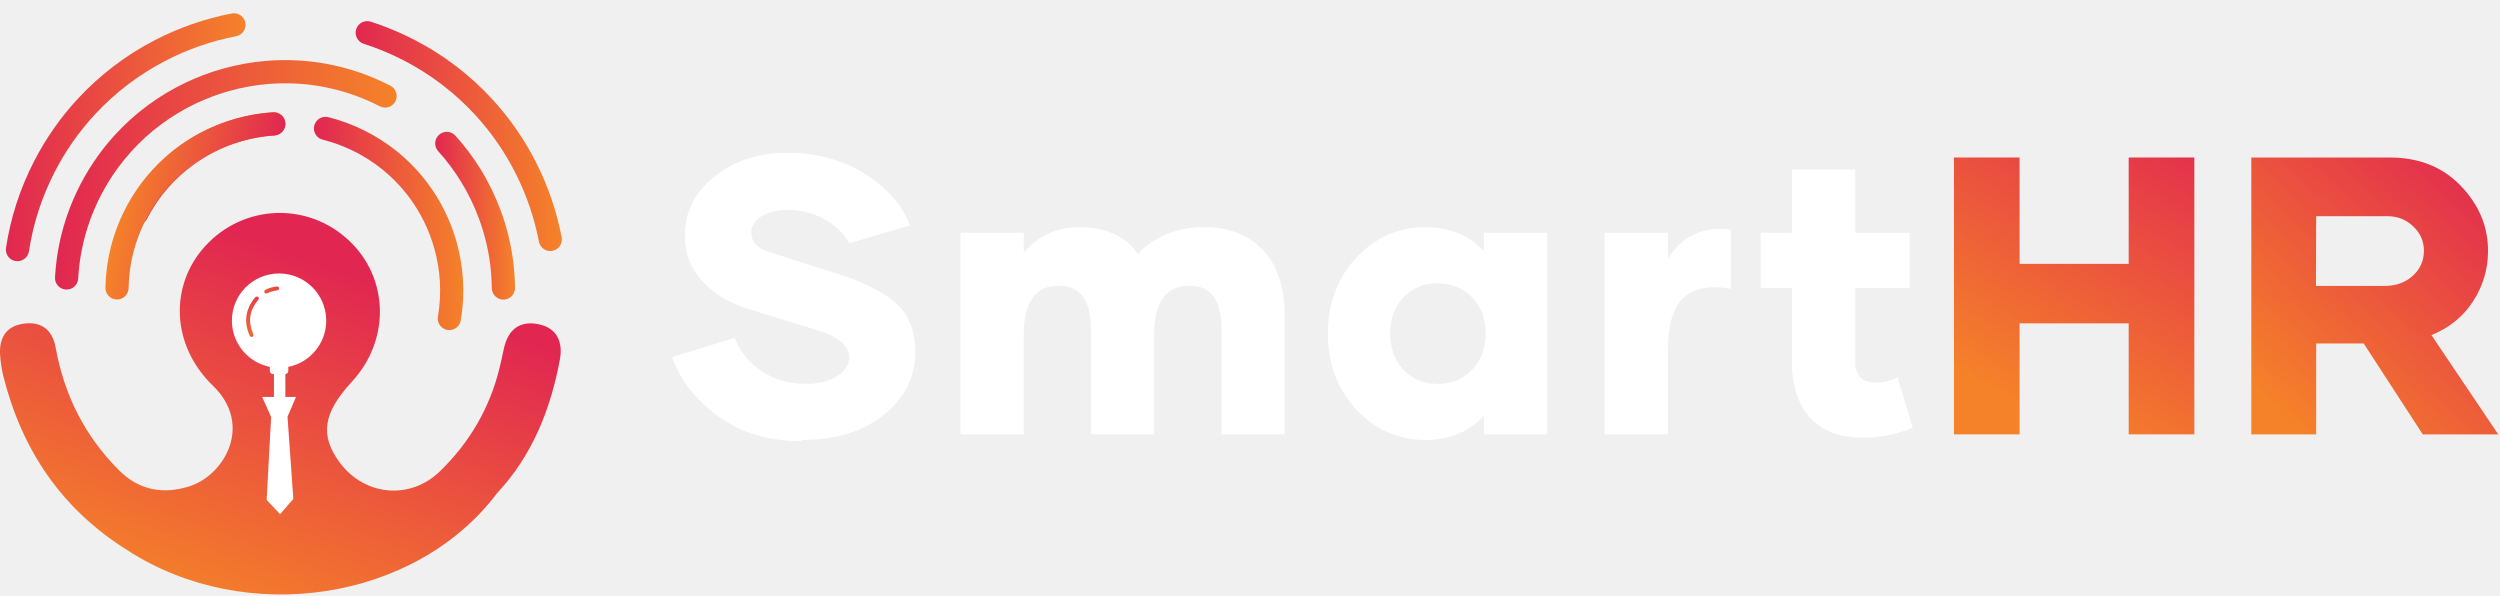
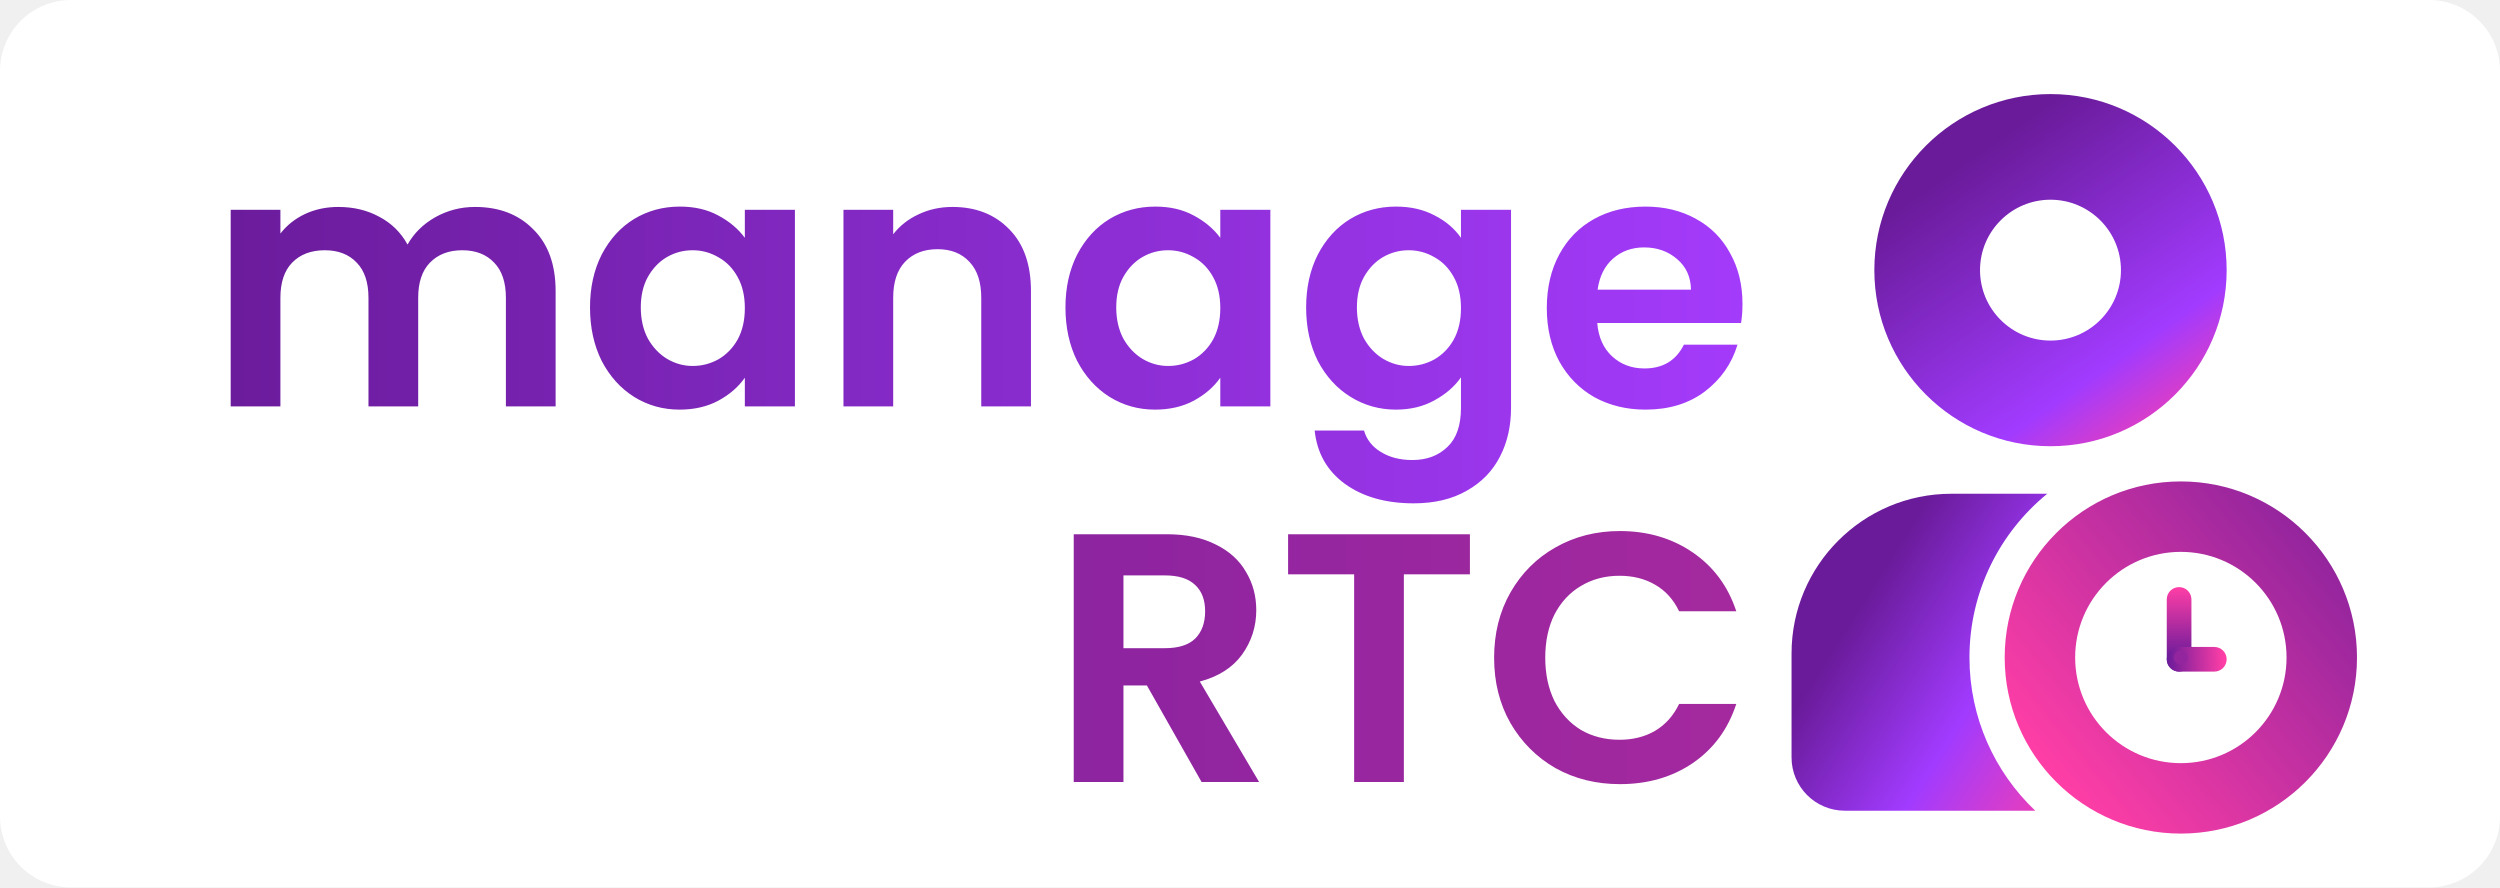
- <svg xmlns="http://www.w3.org/2000/svg" width="1339" height="319" viewBox="0 0 1339 319" fill="none">
-   <path d="M46.797 0.25C46.797 0.16 46.777 0.08 46.767 0C46.767 0.19 46.757 0.38 46.757 0.57C46.767 0.46 46.797 0.36 46.797 0.25Z" fill="url(#paint0_linear_4383_30350)" />
-   <path d="M288.537 173.67C278.177 171.53 272.037 176.68 269.847 186.82C269.117 190.2 268.407 193.6 267.587 196.96C262.307 218.58 251.447 237.11 235.557 252.49C219.587 267.94 195.317 265.59 182.077 247.88C171.187 233.31 172.957 221.26 188.447 204.47C209.137 182.05 208.377 148.85 186.727 128.66C164.557 107.99 130.317 109.41 109.867 131.86C90.647 152.96 91.667 184.98 114.047 206.59C135.767 227.57 120.207 254.73 101.087 260.59C87.437 264.77 74.587 262.68 63.867 252C45.447 233.65 34.377 211.61 29.797 186.13C28.017 176.23 21.727 171.9 12.107 173.45C2.757 174.96 -0.603 181.61 0.087 190.55C0.357 194 0.807 197.47 1.637 200.82C11.517 240.83 32.947 272.67 68.217 294.68C131.737 335.9 222.687 321.91 266.147 264.24C285.107 243.96 294.907 219.3 299.877 192.52C301.547 183.47 298.557 175.74 288.537 173.67Z" fill="url(#paint1_linear_4383_30350)" />
-   <path d="M291.897 133.76C290.267 132.92 289.017 131.36 288.647 129.41C286.237 116.89 282.117 104.75 276.417 93.34C270.637 81.79 263.307 71.12 254.617 61.66C243.627 49.68 230.677 39.8 216.117 32.29C209.257 28.75 202.087 25.78 194.787 23.44C191.527 22.38 189.727 18.9 190.767 15.63C191.817 12.36 195.307 10.57 198.577 11.61C206.527 14.16 214.337 17.4 221.807 21.25C237.667 29.43 251.787 40.2 263.767 53.26C273.237 63.58 281.227 75.2 287.517 87.79C293.727 100.21 298.207 113.42 300.837 127.06C301.487 130.43 299.277 133.68 295.917 134.33C294.487 134.62 293.087 134.38 291.897 133.76Z" fill="url(#paint2_linear_4383_30350)" />
-   <path d="M6.507 139.22C4.207 138.03 2.807 135.47 3.217 132.77C5.667 116.57 10.747 100.92 18.317 86.25C24.597 74.07 32.467 62.84 41.707 52.87C53.517 40.13 67.347 29.59 82.847 21.56C95.847 14.81 109.737 9.99 124.127 7.21C127.497 6.56 130.757 8.77 131.397 12.13C132.047 15.5 129.847 18.75 126.477 19.4C113.257 21.95 100.507 26.38 88.567 32.58C74.347 39.96 61.657 49.62 50.827 61.31C42.347 70.46 35.127 80.76 29.367 91.94C22.417 105.4 17.757 119.76 15.507 134.62C14.997 138.01 11.827 140.34 8.437 139.83C7.737 139.73 7.087 139.52 6.507 139.22Z" fill="url(#paint3_linear_4383_30350)" />
-   <path d="M70.247 120.03C67.197 118.46 66.007 114.71 67.577 111.66C71.037 104.94 75.287 98.66 80.187 92.99C84.957 87.47 90.367 82.5 96.287 78.2C103.947 72.64 112.387 68.25 121.357 65.16C129.387 62.39 137.747 60.69 146.207 60.11C149.627 59.88 152.587 62.46 152.827 65.88C153.057 69.3 150.477 72.26 147.057 72.5C139.687 73 132.407 74.48 125.417 76.89C117.597 79.59 110.257 83.41 103.587 88.25C98.447 91.98 93.737 96.31 89.597 101.1C85.337 106.03 81.647 111.5 78.627 117.35C77.037 120.41 73.297 121.6 70.247 120.03Z" fill="url(#paint4_linear_4383_30350)" />
-   <path d="M237.827 176.11C235.487 174.9 234.087 172.28 234.557 169.55C235.617 163.37 235.967 157.05 235.587 150.77C235.237 144.88 234.267 139.01 232.687 133.32C231.277 128.22 229.377 123.24 227.027 118.52C224.667 113.74 221.837 109.19 218.627 104.97C214.527 99.6 209.787 94.74 204.517 90.52C195.287 83.14 184.297 77.68 172.827 74.8C169.517 73.98 167.487 70.59 168.317 67.26C169.157 63.93 172.527 61.92 175.857 62.75C189.047 66.06 201.657 72.33 212.277 80.81C218.337 85.66 223.797 91.25 228.517 97.43C232.207 102.27 235.457 107.51 238.167 112.99C240.857 118.42 243.037 124.14 244.657 129.99C246.467 136.52 247.597 143.27 247.987 150.03C248.407 157.25 248.007 164.52 246.797 171.63C246.217 175.01 243.007 177.28 239.627 176.71C238.987 176.61 238.377 176.4 237.827 176.11Z" fill="url(#paint5_linear_4383_30350)" />
-   <path d="M209.087 45.89C198.267 40.31 186.747 36.37 174.867 34.19C164.337 32.26 153.567 31.72 142.847 32.58C134.907 33.22 126.987 34.64 119.317 36.79C112.487 38.7 105.787 41.22 99.397 44.27C92.277 47.66 85.467 51.75 79.147 56.42C72.617 61.24 66.557 66.73 61.117 72.74C58.187 75.98 55.397 79.42 52.817 82.97C49.157 88.01 45.837 93.4 42.967 98.98C37.847 108.91 34.097 119.45 31.837 130.3C30.617 136.14 29.847 142.11 29.497 148.09C29.477 148.44 29.467 148.79 29.447 149.14C29.597 152.5 32.377 155.16 35.767 155.1C39.107 155.05 41.777 152.37 41.887 149.07C41.887 148.97 41.917 148.87 41.917 148.76C41.917 148.74 41.907 148.72 41.907 148.7C42.227 143.36 42.917 138.04 44.007 132.83C46.037 123.08 49.407 113.6 54.017 104.67C56.607 99.65 59.587 94.8 62.887 90.27C65.207 87.08 67.717 83.99 70.347 81.08C75.237 75.68 80.687 70.75 86.557 66.42C92.237 62.22 98.367 58.55 104.777 55.49C110.537 52.75 116.567 50.48 122.707 48.76C129.617 46.82 136.737 45.55 143.887 44.97C153.527 44.19 163.207 44.68 172.667 46.42C183.347 48.38 193.697 51.92 203.437 56.94C206.487 58.51 210.227 57.32 211.807 54.27C213.337 51.21 212.137 47.46 209.087 45.89Z" fill="url(#paint6_linear_4383_30350)" />
-   <path d="M274.767 139.26C273.567 130.32 271.387 121.49 268.267 113.01C265.397 105.2 261.737 97.65 257.377 90.59C253.437 84.21 248.907 78.18 243.897 72.65C241.597 70.11 237.667 69.91 235.127 72.21C232.587 74.51 232.387 78.44 234.697 80.98C239.197 85.95 243.267 91.38 246.807 97.11C250.727 103.47 254.027 110.26 256.607 117.29C259.407 124.92 261.377 132.87 262.457 140.92C263.067 145.43 263.357 149.98 263.407 154.52L263.447 154.53C263.517 156.19 264.227 157.67 265.347 158.74C265.377 158.77 265.417 158.79 265.447 158.82C265.697 159.05 265.967 159.27 266.247 159.46C266.347 159.53 266.457 159.57 266.557 159.63C266.797 159.77 267.027 159.9 267.277 160.01C267.467 160.09 267.677 160.13 267.877 160.19C268.057 160.24 268.237 160.32 268.427 160.35C268.827 160.43 269.237 160.47 269.667 160.47C272.987 160.45 275.657 157.84 275.817 154.57C275.817 154.36 275.827 154.16 275.817 153.95C275.757 149.04 275.417 144.13 274.767 139.26Z" fill="url(#paint7_linear_4383_30350)" />
-   <path d="M64.437 160.16C66.957 159.41 68.817 157.09 68.867 154.31C68.967 148.04 69.787 141.77 71.317 135.66C72.747 129.94 74.787 124.35 77.387 119.04C79.717 114.29 82.507 109.75 85.677 105.53C88.877 101.27 92.497 97.31 96.437 93.77C101.457 89.24 107.017 85.34 112.967 82.17C123.407 76.62 135.217 73.29 147.017 72.57C150.427 72.38 153.047 69.42 152.837 65.99C152.627 62.57 149.687 59.96 146.257 60.17C132.687 60.99 119.127 64.82 107.137 71.2C100.287 74.85 93.887 79.33 88.117 84.54C83.597 88.62 79.437 93.16 75.757 98.06C72.117 102.9 68.917 108.12 66.247 113.57C63.257 119.66 60.917 126.08 59.277 132.65C57.527 139.67 56.577 146.88 56.467 154.1C56.407 157.53 59.147 160.35 62.577 160.41C63.207 160.43 63.837 160.34 64.437 160.16Z" fill="url(#paint8_linear_4383_30350)" />
-   <path d="M154.417 198.63V196.5C165.997 194.2 174.727 183.99 174.727 171.73C174.727 157.78 163.417 146.47 149.467 146.47C135.517 146.47 124.207 157.78 124.207 171.73C124.207 183.98 132.937 194.2 144.517 196.5V198.63C144.517 199.6 145.297 200.38 146.267 200.38H146.727V212.59H140.407L145.217 223.33L142.807 267.77L150.027 275.41L157.107 267.2L153.987 223.24L158.527 212.59H152.837V200.36C153.717 200.28 154.417 199.54 154.417 198.63Z" fill="white" />
-   <path d="M138.067 160.91C138.317 160.61 138.577 160.32 138.627 159.9C138.697 159.15 137.967 158.6 137.247 158.88C136.927 159 136.687 159.23 136.477 159.49C131.597 165.47 130.537 172.03 133.467 179.19C133.927 180.33 134.477 180.69 135.127 180.43C135.827 180.15 135.887 179.55 135.397 178.33C132.837 172 133.687 166.18 138.067 160.91Z" fill="url(#paint9_linear_4383_30350)" />
-   <path d="M147.987 153.47C146.137 153.72 144.347 154.18 142.657 154.96C142.297 155.12 141.947 155.29 141.727 155.63C141.497 155.98 141.467 156.36 141.677 156.73C141.877 157.07 142.187 157.22 142.647 157.2C142.787 157.15 142.997 157.11 143.187 157.02C144.827 156.25 146.547 155.79 148.337 155.53C149.037 155.43 149.547 155.13 149.497 154.33C149.447 153.69 148.857 153.35 147.987 153.47Z" fill="url(#paint10_linear_4383_30350)" />
-   <path d="M429.407 236.28C411.927 236.28 397.137 231.93 385.037 223.25C372.937 214.57 364.557 203.91 359.907 191.29L393.417 180.95C396.417 188.29 401.177 194.19 407.797 198.74C414.417 203.29 422.377 205.57 431.687 205.57C438.617 205.57 444.197 204.22 448.437 201.43C452.677 198.64 454.847 195.33 454.847 191.5C454.847 185.4 449.577 180.64 438.917 177.23L400.757 165.44C390.417 162.23 382.147 157.17 375.937 150.34C369.737 143.51 366.737 135.45 366.837 126.14C366.737 113.83 371.907 103.39 382.347 94.8C392.797 86.22 405.927 81.87 421.747 81.87C437.367 81.87 451.227 85.59 463.217 93.14C475.217 100.69 483.277 109.89 487.317 120.75L454.947 130.26C451.947 124.99 447.497 120.75 441.607 117.44C435.717 114.13 429.197 112.47 422.057 112.47C416.167 112.47 411.407 113.61 407.787 115.88C404.167 118.16 402.407 121.05 402.407 124.57C402.407 129.64 405.717 133.15 412.337 135.12L449.667 147.01C462.597 151.04 472.627 156.11 479.667 162.21C486.697 168.31 490.217 177.1 490.217 188.58C490.217 202.03 484.637 213.19 473.367 222.19C462.087 231.19 447.407 235.63 429.307 235.63L429.407 236.28Z" fill="white" />
-   <path d="M676.377 133.89C684.137 142.06 688.067 153.75 688.067 168.95V232.65H654.247V176.5C654.247 160.88 648.557 153.02 637.077 153.02C624.567 153.02 618.257 161.71 618.157 179.08V232.65H584.327V176.5C584.327 160.88 578.637 153.02 567.157 153.02C554.647 153.02 548.337 161.71 548.337 179.08V232.65H514.417V124.69H548.337V135.24C556.097 126.24 566.027 121.69 578.127 121.69C592.397 121.69 602.837 126.45 609.457 136.07C618.457 126.45 630.347 121.69 645.037 121.69C658.177 121.68 668.617 125.72 676.377 133.89Z" fill="white" />
-   <path d="M763.647 235.65C748.957 235.65 736.547 230.17 726.417 219.31C716.287 208.45 711.217 194.9 711.217 178.66C711.217 162.43 716.287 148.88 726.417 138.02C736.547 127.16 748.957 121.68 763.647 121.68C776.477 121.68 786.817 126.02 794.777 134.61V124.68H828.697V232.65H794.777V222.72C786.607 231.3 776.267 235.65 763.747 235.65H763.647ZM769.747 205.66C777.297 205.66 783.507 203.18 788.367 198.11C793.227 193.04 795.707 186.53 795.707 178.56C795.707 170.6 793.227 164.18 788.367 159.22C783.507 154.26 777.307 151.77 769.857 151.77C762.517 151.77 756.517 154.25 751.757 159.22C746.997 164.18 744.617 170.59 744.617 178.56C744.617 186.63 746.997 193.14 751.757 198.11C756.517 203.07 762.507 205.56 769.857 205.56L769.747 205.66Z" fill="white" />
-   <path d="M893.237 139.06C896.447 133.16 900.997 128.72 906.787 125.82C912.577 122.92 919.297 121.99 927.057 122.92V154.67C915.477 152.7 906.997 154.36 901.507 159.63C896.027 164.91 893.337 174.21 893.337 187.55V232.64H859.417V124.69H893.337V139.27L893.237 139.06Z" fill="white" />
-   <path d="M1024.49 229.14C1015.6 232.66 1006.81 234.41 998.007 234.41C985.287 234.41 975.777 230.79 969.367 223.55C962.957 216.31 959.747 206.39 959.747 193.67V154.27H942.997V124.69H959.747V90.77H993.667V124.69H1022.73V154.27H993.667V193.67C993.667 201.22 997.387 204.94 1004.84 204.94C1008.98 204.94 1012.8 204.01 1016.32 202.15L1024.49 229.14Z" fill="white" />
-   <path d="M1175.29 84.35V232.65H1140.12V173.18H1081.69V232.65H1046.53V84.35H1081.69V141.33H1140.12V84.35H1175.29Z" fill="url(#paint11_linear_4383_30350)" />
-   <path d="M1265.99 183.95H1240.55V232.66H1205.8V84.36H1279.95C1295.57 84.36 1308.28 89.42 1318.01 99.56C1327.73 109.7 1332.59 121.28 1332.59 134.42C1332.59 144.14 1329.9 153.14 1324.63 161.31C1319.35 169.48 1311.91 175.58 1302.29 179.51L1338.07 232.67H1297.64L1265.99 183.95ZM1240.44 153.13H1277.26C1283.36 153.13 1288.43 151.27 1292.36 147.65C1296.29 144.03 1298.25 139.58 1298.25 134.31C1298.25 129.25 1296.39 124.9 1292.56 121.28C1288.73 117.66 1284.18 115.8 1278.81 115.8H1240.54L1240.44 153.13Z" fill="url(#paint12_linear_4383_30350)" />
+ <svg xmlns="http://www.w3.org/2000/svg" width="1048" height="372" viewBox="0 0 1048 372" fill="none">
+   <path d="M1018.23 0H29.773C13.33 0 0 13.324 0 29.76V342.24C0 358.676 13.33 372 29.773 372H1018.23C1034.67 372 1048 358.676 1048 342.24V29.76C1048 13.324 1034.67 0 1018.23 0Z" fill="white" />
+   <path d="M199.123 86.75C209.246 86.75 217.384 89.875 223.537 96.125C229.789 102.275 232.915 110.906 232.915 122.016V170.376H212.074V124.843C212.074 118.395 210.437 113.485 207.162 110.112C203.887 106.64 199.421 104.904 193.764 104.904C188.107 104.904 183.592 106.64 180.218 110.112C176.943 113.485 175.305 118.395 175.305 124.843V170.376H154.464V124.843C154.464 118.395 152.827 113.485 149.552 110.112C146.277 106.64 141.811 104.904 136.154 104.904C130.398 104.904 125.832 106.64 122.458 110.112C119.183 113.485 117.546 118.395 117.546 124.843V170.376H96.705V87.941H117.546V97.91C120.226 94.438 123.649 91.711 127.818 89.726C132.085 87.742 136.749 86.75 141.811 86.75C148.262 86.75 154.018 88.139 159.079 90.917C164.14 93.595 168.061 97.464 170.839 102.523C173.519 97.762 177.389 93.943 182.451 91.066C187.611 88.189 193.169 86.75 199.123 86.75ZM247.333 128.861C247.333 120.528 248.97 113.138 252.245 106.69C255.62 100.241 260.135 95.282 265.792 91.81C271.548 88.337 277.95 86.602 284.995 86.602C291.149 86.602 296.508 87.842 301.073 90.322C305.737 92.801 309.459 95.926 312.237 99.696V87.941H333.227V170.376H312.237V158.323C309.558 162.192 305.836 165.416 301.073 167.995C296.409 170.475 291 171.715 284.846 171.715C277.9 171.715 271.548 169.93 265.792 166.358C260.135 162.787 255.62 157.778 252.245 151.33C248.97 144.782 247.333 137.293 247.333 128.861ZM312.237 129.158C312.237 124.099 311.245 119.784 309.26 116.213C307.276 112.543 304.596 109.765 301.221 107.88C297.847 105.896 294.225 104.904 290.354 104.904C286.484 104.904 282.911 105.847 279.636 107.731C276.361 109.616 273.682 112.394 271.598 116.064C269.613 119.635 268.62 123.901 268.62 128.861C268.62 133.821 269.613 138.185 271.598 141.955C273.682 145.625 276.361 148.453 279.636 150.437C283.011 152.421 286.584 153.413 290.354 153.413C294.225 153.413 297.847 152.47 301.221 150.586C304.596 148.601 307.276 145.824 309.26 142.253C311.245 138.583 312.237 134.218 312.237 129.158ZM399.283 86.75C409.108 86.75 417.048 89.875 423.101 96.125C429.156 102.275 432.182 110.906 432.182 122.016V170.376H411.341V124.843C411.341 118.296 409.704 113.287 406.429 109.814C403.154 106.243 398.688 104.458 393.031 104.458C387.275 104.458 382.71 106.243 379.335 109.814C376.06 113.287 374.423 118.296 374.423 124.843V170.376H353.582V87.941H374.423V98.208C377.202 94.637 380.725 91.859 384.992 89.875C389.359 87.792 394.123 86.75 399.283 86.75ZM446.642 128.861C446.642 120.528 448.279 113.138 451.554 106.69C454.928 100.241 459.444 95.282 465.101 91.81C470.857 88.337 477.258 86.602 484.304 86.602C490.457 86.602 495.816 87.842 500.382 90.322C505.045 92.801 508.767 95.926 511.546 99.696V87.941H532.536V170.376H511.546V158.323C508.867 162.192 505.145 165.416 500.382 167.995C495.717 170.475 490.308 171.715 484.155 171.715C477.208 171.715 470.857 169.93 465.101 166.358C459.444 162.787 454.928 157.778 451.554 151.33C448.279 144.782 446.642 137.293 446.642 128.861ZM511.546 129.158C511.546 124.099 510.553 119.784 508.569 116.213C506.584 112.543 503.904 109.765 500.53 107.88C497.156 105.896 493.534 104.904 489.663 104.904C485.793 104.904 482.22 105.847 478.945 107.731C475.67 109.616 472.991 112.394 470.907 116.064C468.921 119.635 467.929 123.901 467.929 128.861C467.929 133.821 468.921 138.185 470.907 141.955C472.991 145.625 475.67 148.453 478.945 150.437C482.319 152.421 485.892 153.413 489.663 153.413C493.534 153.413 497.156 152.47 500.53 150.586C503.904 148.601 506.584 145.824 508.569 142.253C510.553 138.583 511.546 134.218 511.546 129.158ZM585.194 86.602C591.347 86.602 596.756 87.842 601.421 90.322C606.084 92.702 609.757 95.827 612.436 99.696V87.941H633.426V170.971C633.426 178.61 631.888 185.405 628.811 191.357C625.734 197.408 621.12 202.169 614.967 205.642C608.814 209.213 601.371 210.998 592.638 210.998C580.927 210.998 571.3 208.27 563.758 202.814C556.315 197.359 552.097 189.919 551.105 180.494H571.797C572.888 184.264 575.221 187.24 578.793 189.422C582.465 191.704 586.881 192.845 592.042 192.845C598.096 192.845 603.008 191.009 606.78 187.339C610.55 183.768 612.436 178.312 612.436 170.971V158.174C609.757 162.043 606.035 165.267 601.272 167.846C596.607 170.426 591.248 171.715 585.194 171.715C578.247 171.715 571.896 169.93 566.14 166.358C560.383 162.787 555.818 157.778 552.444 151.33C549.169 144.782 547.532 137.293 547.532 128.861C547.532 120.528 549.169 113.138 552.444 106.69C555.818 100.241 560.334 95.282 565.991 91.81C571.747 88.337 578.148 86.602 585.194 86.602ZM612.436 129.158C612.436 124.099 611.444 119.784 609.459 116.213C607.474 112.543 604.795 109.765 601.421 107.88C598.046 105.896 594.424 104.904 590.554 104.904C586.683 104.904 583.11 105.847 579.835 107.731C576.56 109.616 573.881 112.394 571.797 116.064C569.812 119.635 568.819 123.901 568.819 128.861C568.819 133.821 569.812 138.185 571.797 141.955C573.881 145.625 576.56 148.453 579.835 150.437C583.209 152.421 586.782 153.413 590.554 153.413C594.424 153.413 598.046 152.47 601.421 150.586C604.795 148.601 607.474 145.824 609.459 142.253C611.444 138.583 612.436 134.218 612.436 129.158ZM730.446 127.373C730.446 130.349 730.247 133.027 729.85 135.408H669.561C670.056 141.36 672.14 146.023 675.813 149.395C679.485 152.768 684 154.454 689.36 154.454C697.1 154.454 702.608 151.131 705.883 144.485H728.362C725.98 152.421 721.414 158.968 714.666 164.126C707.918 169.186 699.631 171.715 689.806 171.715C681.866 171.715 674.721 169.979 668.37 166.507C662.117 162.936 657.205 157.927 653.632 151.478C650.159 145.03 648.421 137.59 648.421 129.158C648.421 120.627 650.159 113.138 653.632 106.69C657.105 100.241 661.969 95.282 668.221 91.81C674.473 88.337 681.668 86.602 689.806 86.602C697.646 86.602 704.643 88.288 710.796 91.661C717.048 95.033 721.861 99.845 725.236 106.094C728.709 112.245 730.446 119.338 730.446 127.373ZM708.861 121.421C708.761 116.064 706.826 111.799 703.055 108.624C699.284 105.35 694.669 103.714 689.211 103.714C684.05 103.714 679.683 105.301 676.111 108.475C672.637 111.55 670.503 115.865 669.71 121.421H708.861Z" fill="url(#paint0_linear_20_837)" />
+   <path d="M503.702 327.815L480.777 287.341H470.952V327.815H450.111V223.952H489.114C497.152 223.952 504 225.391 509.657 228.268C515.314 231.046 519.531 234.865 522.31 239.725C525.188 244.487 526.627 249.844 526.627 255.796C526.627 262.64 524.642 268.841 520.673 274.396C516.703 279.852 510.798 283.621 502.958 285.704L527.818 327.815H503.702ZM470.952 271.717H488.369C494.026 271.717 498.243 270.378 501.023 267.7C503.801 264.922 505.191 261.103 505.191 256.242C505.191 251.48 503.801 247.81 501.023 245.231C498.243 242.552 494.026 241.213 488.369 241.213H470.952V271.717ZM616.187 223.952V240.767H588.499V327.815H567.658V240.767H539.969V223.952H616.187ZM626.332 275.735C626.332 265.518 628.614 256.391 633.179 248.356C637.844 240.222 644.146 233.922 652.085 229.458C660.124 224.895 669.105 222.613 679.029 222.613C690.641 222.613 700.813 225.589 709.546 231.541C718.28 237.493 724.384 245.727 727.857 256.242H703.89C701.508 251.283 698.134 247.563 693.767 245.082C689.5 242.602 684.537 241.362 678.881 241.362C672.827 241.362 667.418 242.801 662.654 245.677C657.99 248.455 654.318 252.423 651.638 257.581C649.059 262.74 647.768 268.791 647.768 275.735C647.768 282.58 649.059 288.631 651.638 293.888C654.318 299.047 657.99 303.065 662.654 305.941C667.418 308.719 672.827 310.108 678.881 310.108C684.537 310.108 689.5 308.868 693.767 306.388C698.134 303.809 701.508 300.039 703.89 295.079H727.857C724.384 305.694 718.28 313.976 709.546 319.928C700.912 325.782 690.74 328.708 679.029 328.708C669.105 328.708 660.124 326.476 652.085 322.012C644.146 317.449 637.844 311.149 633.179 303.114C628.614 295.079 626.332 285.953 626.332 275.735Z" fill="url(#paint1_linear_20_837)" />
+   <path d="M859.568 39.434C900.35 39.434 933.412 72.48 933.412 113.245C933.412 154.01 900.35 187.057 859.568 187.057C818.787 187.057 785.725 154.01 785.725 113.245C785.725 72.48 818.787 39.434 859.568 39.434ZM859.568 83.72C843.253 83.72 830.026 96.939 830.026 113.245C830.026 129.551 843.253 142.77 859.568 142.77C875.876 142.77 889.103 129.551 889.103 113.245C889.103 96.939 875.876 83.72 859.568 83.72Z" fill="url(#paint2_linear_20_837)" />
+   <path d="M914.209 201.816C954.99 201.816 988.053 234.863 988.053 275.628C988.053 316.393 954.99 349.44 914.209 349.44C873.428 349.44 840.365 316.393 840.365 275.628C840.365 234.863 873.428 201.816 914.209 201.816ZM914.209 231.341C889.743 231.341 869.907 251.169 869.907 275.628C869.907 300.087 889.743 319.915 914.209 319.915C938.682 319.915 958.518 300.087 958.518 275.628C958.518 251.169 938.682 231.341 914.209 231.341Z" fill="url(#paint3_linear_20_837)" />
+   <path d="M918.645 251.272C918.645 248.419 916.33 246.105 913.476 246.105C910.621 246.105 908.307 248.419 908.307 251.272V276.368C908.307 279.222 910.621 281.535 913.476 281.535C916.33 281.535 918.645 279.222 918.645 276.368V251.272Z" fill="url(#paint4_linear_20_837)" />
+   <path d="M928.244 271.203H913.476C910.621 271.203 908.307 273.516 908.307 276.37C908.307 279.224 910.621 281.537 913.476 281.537H928.244C931.099 281.537 933.413 279.224 933.413 276.37C933.413 273.516 931.099 271.203 928.244 271.203Z" fill="url(#paint5_linear_20_837)" />
+   <path d="M914.209 278.581C915.84 278.581 917.162 277.259 917.162 275.628C917.162 273.998 915.84 272.676 914.209 272.676C912.577 272.676 911.255 273.998 911.255 275.628C911.255 277.259 912.577 278.581 914.209 278.581Z" fill="#93259E" />
+   <path d="M858.206 206.984C838.303 223.227 825.597 247.945 825.597 275.63C825.597 300.905 836.189 323.708 853.182 339.846H773.346C761.013 339.846 751.017 329.853 751.017 317.526V273.944C751.017 236.964 781.005 206.984 818.005 206.984H858.206Z" fill="url(#paint6_linear_20_837)" />
  <defs>
-     <linearGradient id="paint0_linear_4383_30350" x1="35.288" y1="0.282" x2="46.793" y2="0.282" gradientUnits="userSpaceOnUse">
-       <stop stop-color="#2DA17C" />
-       <stop offset="1" stop-color="#557ABC" />
+     <linearGradient id="paint0_linear_20_837" x1="85.596" y1="107.019" x2="735.386" y2="107.019" gradientUnits="userSpaceOnUse">
+       <stop stop-color="#6A1B9A" />
+       <stop offset="1" stop-color="#A43BFC" />
    </linearGradient>
-     <linearGradient id="paint1_linear_4383_30350" x1="168.86" y1="141.073" x2="101.045" y2="325.226" gradientUnits="userSpaceOnUse">
-       <stop stop-color="#E12751" />
-       <stop offset="1" stop-color="#F58229" />
+     <linearGradient id="paint1_linear_20_837" x1="85.596" y1="264.458" x2="735.386" y2="264.458" gradientUnits="userSpaceOnUse">
+       <stop stop-color="#6E1DA1" />
+       <stop offset="1" stop-color="#A5299F" />
    </linearGradient>
-     <linearGradient id="paint2_linear_4383_30350" x1="190.461" y1="72.888" x2="300.95" y2="72.888" gradientUnits="userSpaceOnUse">
-       <stop stop-color="#E12751" />
-       <stop offset="1" stop-color="#F58229" />
+     <linearGradient id="paint2_linear_20_837" x1="864.771" y1="39.434" x2="958.092" y2="173.07" gradientUnits="userSpaceOnUse">
+       <stop stop-color="#6A1B9A" />
+       <stop offset="0.639" stop-color="#A13BFF" />
+       <stop offset="0.928" stop-color="#FF3EA6" />
    </linearGradient>
-     <linearGradient id="paint3_linear_4383_30350" x1="3.142" y1="73.505" x2="131.506" y2="73.505" gradientUnits="userSpaceOnUse">
-       <stop stop-color="#E12751" />
-       <stop offset="1" stop-color="#F58229" />
+     <linearGradient id="paint3_linear_20_837" x1="863.625" y1="329.142" x2="1020.49" y2="198.059" gradientUnits="userSpaceOnUse">
+       <stop stop-color="#FF3EA6" />
+       <stop offset="1" stop-color="#6A1B9A" />
    </linearGradient>
-     <linearGradient id="paint4_linear_4383_30350" x1="66.883" y1="90.411" x2="152.835" y2="90.411" gradientUnits="userSpaceOnUse">
-       <stop stop-color="#E12751" />
-       <stop offset="1" stop-color="#F58229" />
+     <linearGradient id="paint4_linear_20_837" x1="913.472" y1="246.105" x2="913.472" y2="281.535" gradientUnits="userSpaceOnUse">
+       <stop stop-color="#FF3EA6" />
+       <stop offset="0.851" stop-color="#6A1B9A" />
    </linearGradient>
-     <linearGradient id="paint5_linear_4383_30350" x1="168.139" y1="119.687" x2="248.154" y2="119.687" gradientUnits="userSpaceOnUse">
-       <stop stop-color="#E12751" />
-       <stop offset="1" stop-color="#F58229" />
+     <linearGradient id="paint5_linear_20_837" x1="933.777" y1="275.631" x2="908.307" y2="276.37" gradientUnits="userSpaceOnUse">
+       <stop offset="0.058" stop-color="#FF3EA6" />
+       <stop offset="1" stop-color="#6A1B9A" />
    </linearGradient>
-     <linearGradient id="paint6_linear_4383_30350" x1="29.42" y1="93.636" x2="212.455" y2="93.636" gradientUnits="userSpaceOnUse">
-       <stop stop-color="#E12751" />
-       <stop offset="1" stop-color="#F58229" />
-     </linearGradient>
-     <linearGradient id="paint7_linear_4383_30350" x1="233.098" y1="115.534" x2="275.83" y2="115.534" gradientUnits="userSpaceOnUse">
-       <stop stop-color="#E12751" />
-       <stop offset="1" stop-color="#F58229" />
-     </linearGradient>
-     <linearGradient id="paint8_linear_4383_30350" x1="143.349" y1="117.543" x2="64.71" y2="102.78" gradientUnits="userSpaceOnUse">
-       <stop stop-color="#E12751" />
-       <stop offset="1" stop-color="#F58229" />
-     </linearGradient>
-     <linearGradient id="paint9_linear_4383_30350" x1="140.683" y1="147.478" x2="129.177" y2="192.394" gradientUnits="userSpaceOnUse">
-       <stop stop-color="#E12751" />
-       <stop offset="1" stop-color="#F58229" />
-     </linearGradient>
-     <linearGradient id="paint10_linear_4383_30350" x1="158.279" y1="143.882" x2="128.966" y2="170.194" gradientUnits="userSpaceOnUse">
-       <stop stop-color="#E12751" />
-       <stop offset="1" stop-color="#F58229" />
-     </linearGradient>
-     <linearGradient id="paint11_linear_4383_30350" x1="1169.77" y1="54.616" x2="1078.13" y2="216.346" gradientUnits="userSpaceOnUse">
-       <stop stop-color="#E12751" />
-       <stop offset="1" stop-color="#F58229" />
-     </linearGradient>
-     <linearGradient id="paint12_linear_4383_30350" x1="1336.16" y1="87.706" x2="1217.56" y2="218.438" gradientUnits="userSpaceOnUse">
-       <stop stop-color="#E12751" />
-       <stop offset="1" stop-color="#F58229" />
+     <linearGradient id="paint6_linear_20_837" x1="815.996" y1="196.651" x2="921.566" y2="263.12" gradientUnits="userSpaceOnUse">
+       <stop stop-color="#6A1B9A" />
+       <stop offset="0.49" stop-color="#A13BFF" />
+       <stop offset="1" stop-color="#FF3EA6" />
    </linearGradient>
  </defs>
</svg>
